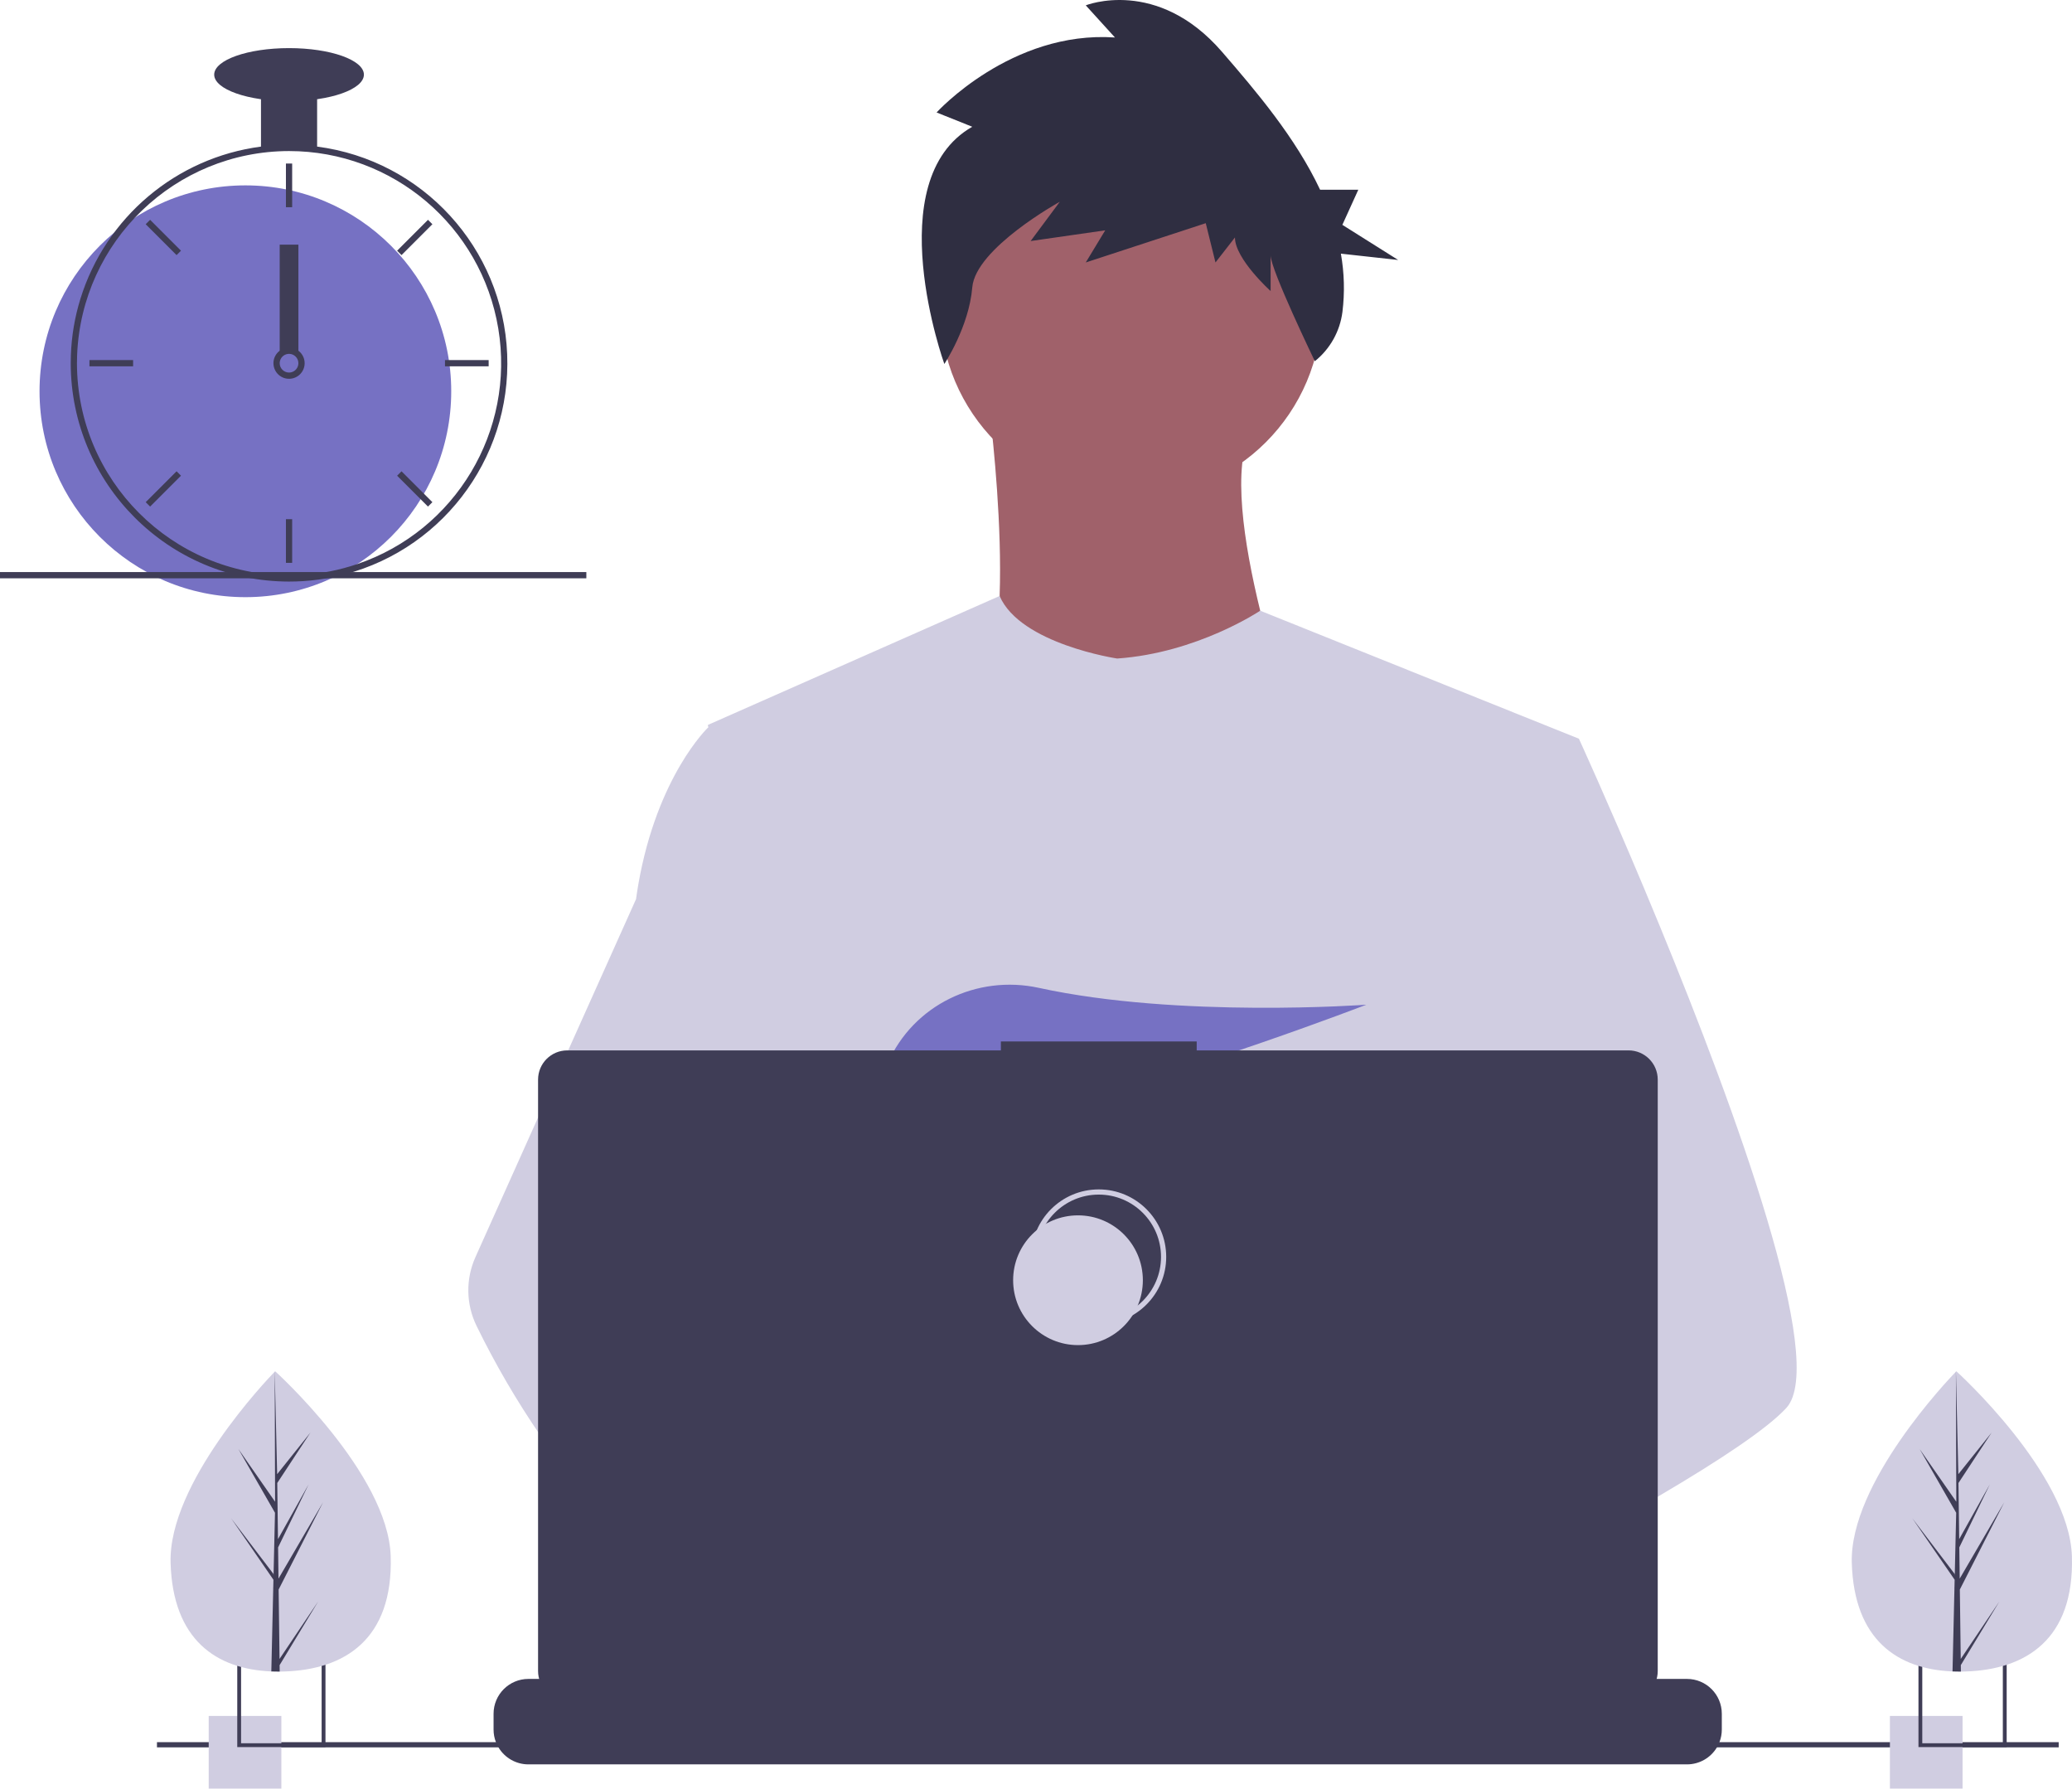
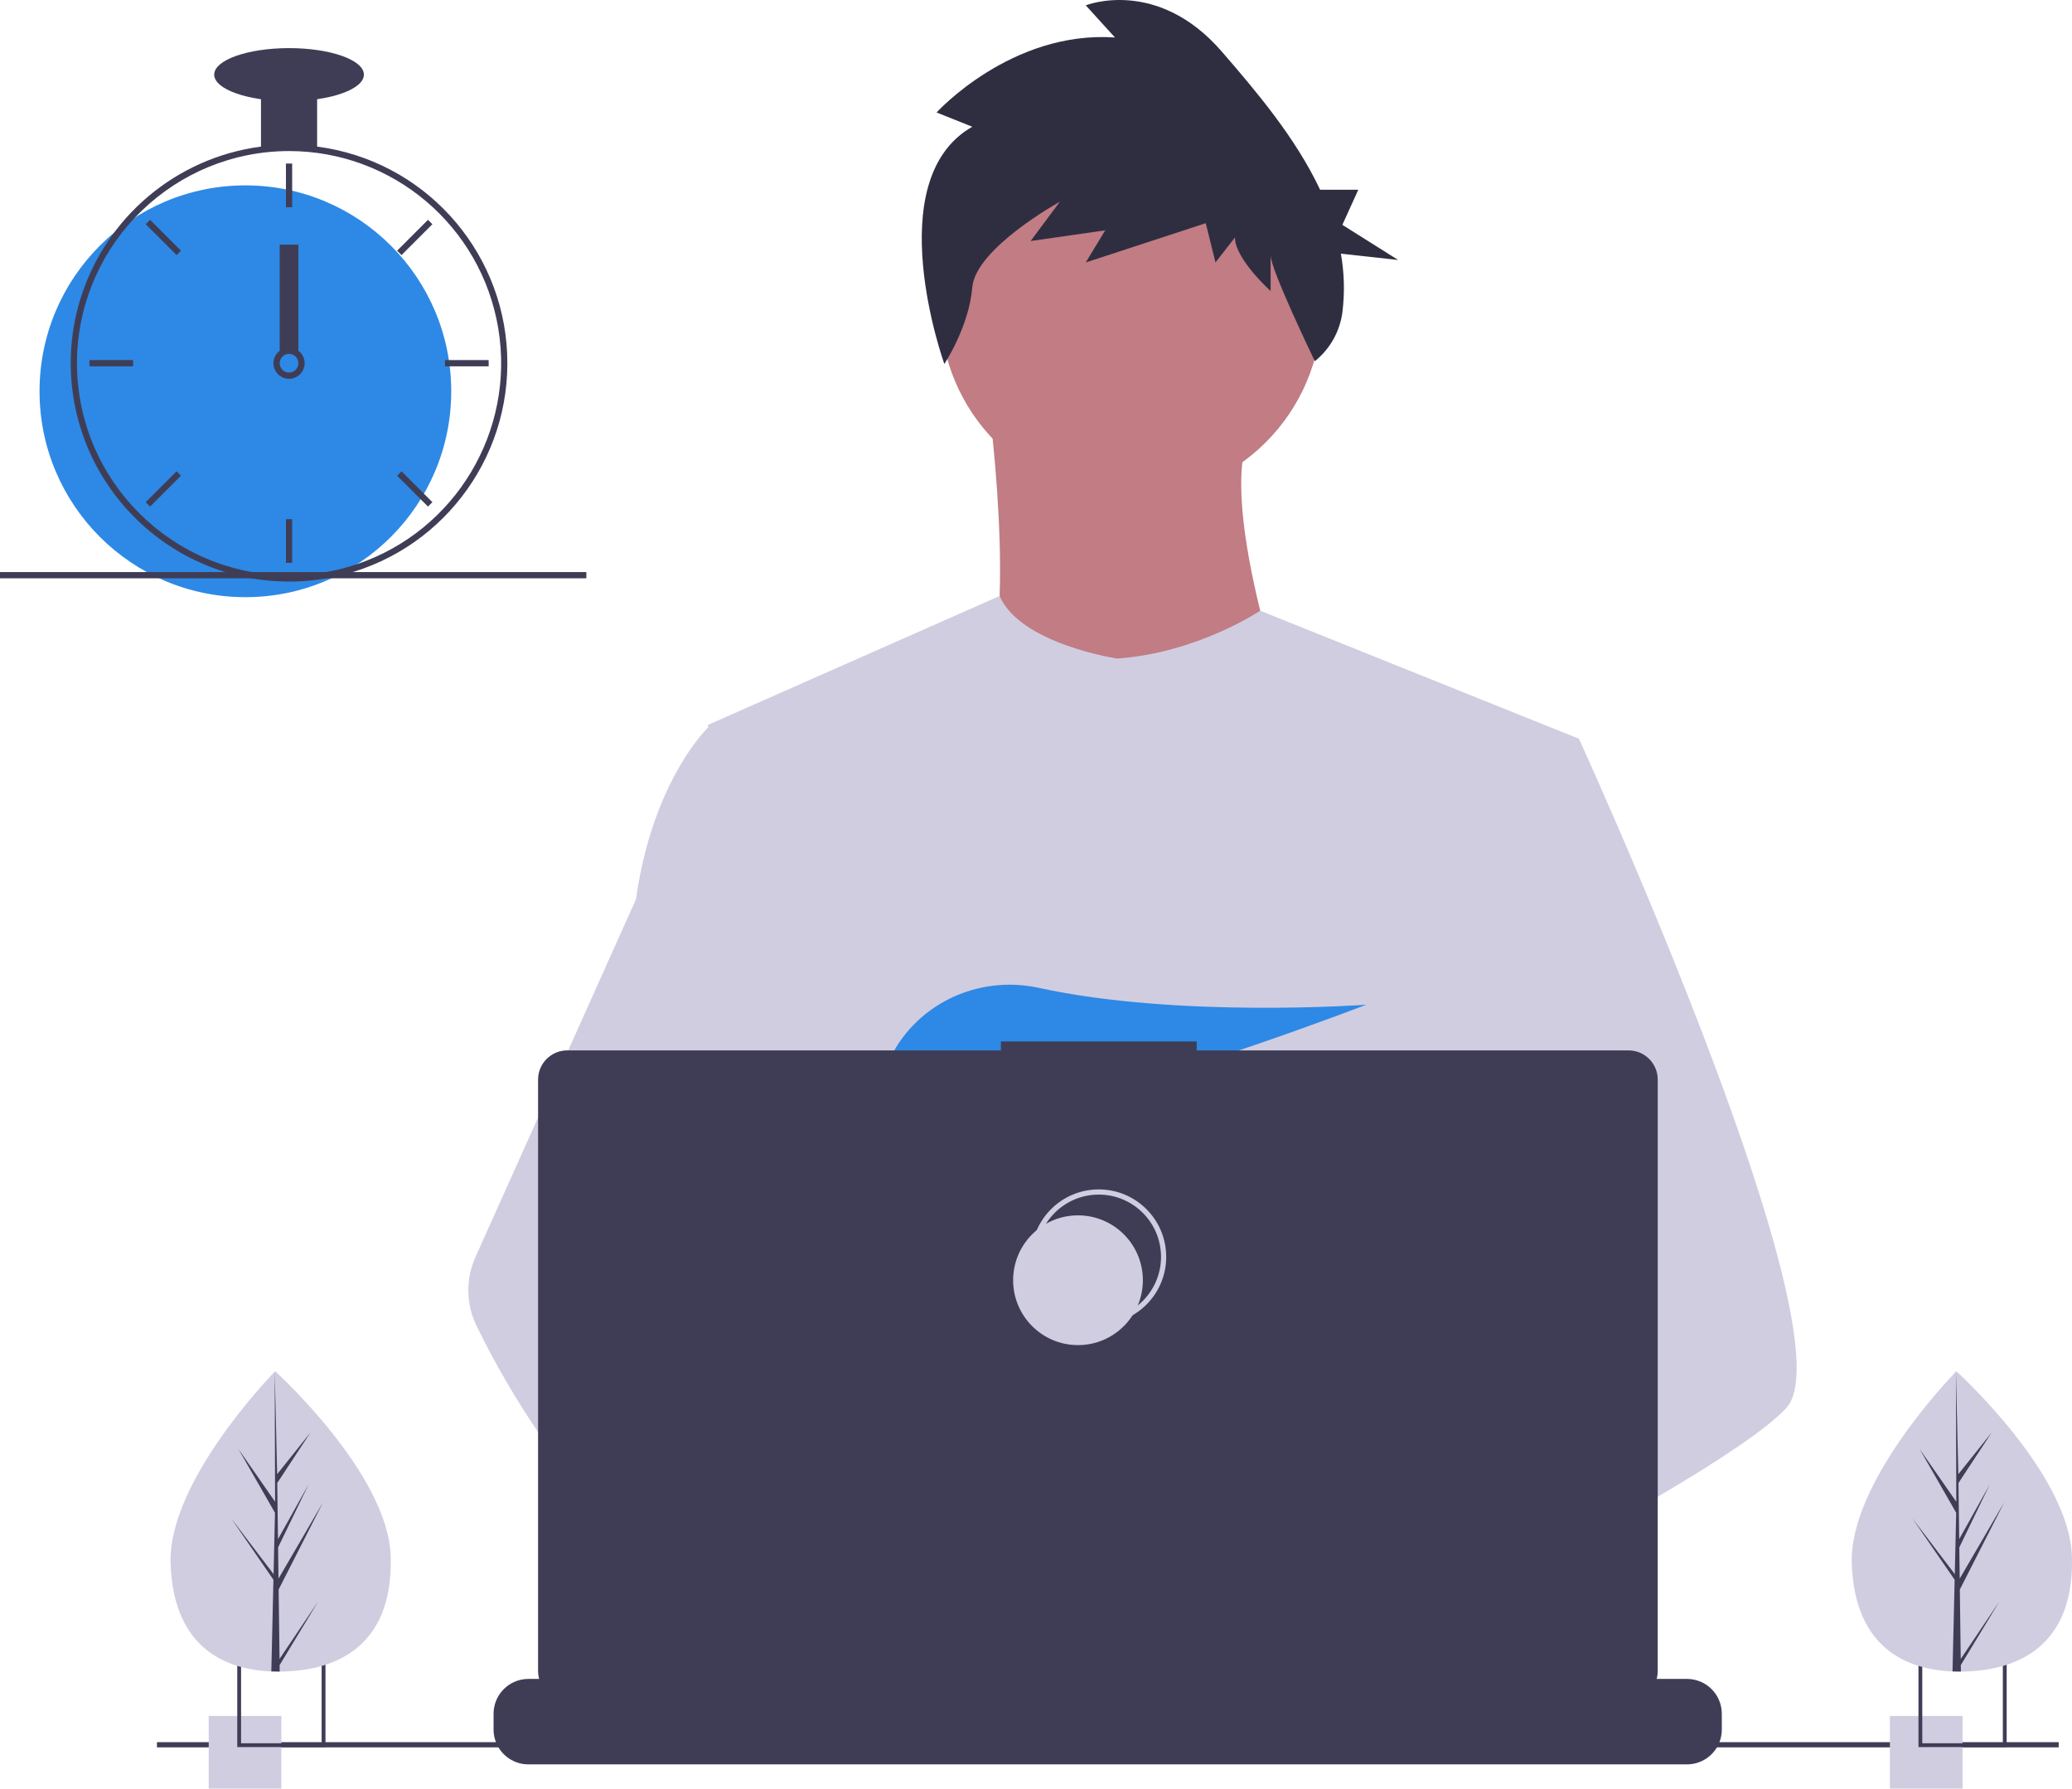
<svg xmlns="http://www.w3.org/2000/svg" id="b4850822-491f-41e2-90b8-9be7376dfe8f" data-name="Layer 1" width="798.627" height="689.223" viewBox="0 0 798.627 689.223">
-   <circle cx="435.922" cy="118.405" r="73.536" fill="#a0616a" />
-   <path d="M581.722,260.562s13.855,104.443-7.46,116.166,126.823,12.789,126.823,12.789S668.047,298.928,682.968,271.219Z" transform="translate(-200.6864 -105.3887)" fill="#a0616a" />
+   <circle cx="435.922" cy="118.405" r="73.536" fill="#c17c84" />
+   <path d="M581.722,260.562s13.855,104.443-7.46,116.166,126.823,12.789,126.823,12.789S668.047,298.928,682.968,271.219Z" transform="translate(-200.6864 -105.3887)" fill="#c17c84" />
  <path d="M809.257,390.045l-12.32,56.1-26.05,118.69-.78,6.5-8.99,75.25-5.98,49.99-4.01,33.58c-24.38,12.53-42.05,21.18-42.05,21.18s-1.52-7.62-3.97-17.37c-17.11,5.13-48.77,13.64-75.6,15.34,9.77,10.89,14.26,21.12,8.17,28.67-18.38,22.76-94.26-24.92-120.8-42.7a71.841,71.841,0,0,0-.7,12.86l-20.31-15.62,2.01-35.94,3.39-60.81,4.26-76.26a80.064,80.064,0,0,1-3.37-10.03c-6.22-22.12-13.77-66.29-19.56-103.33-4.66-29.81-8.16-55-8.9-60.36-.1-.7-.15-1.06-.15-1.06l112.43-49.68c7.99,18.53,45.3,24.1,45.3,24.1,30.91-2.13,55.14-18.43,55.14-18.43Z" transform="translate(-200.6864 -105.3887)" fill="#d0cde1" />
-   <path d="M717.607,730.025s-4.76,1.63-12.5,3.94c-17.11,5.13-48.77,13.64-75.6,15.34-23.1,1.48-42.62-2.08-46.19-17.15-1.53-6.48.64-11.81,5.37-16.19,14.12-13.09,51-17.78,80.25-19.39,8.26-.45,15.9-.66,22.26-.74,10.8-.14,17.88.08,17.88.08l.17.66Z" transform="translate(-200.6864 -105.3887)" fill="#a0616a" />
+   <path d="M717.607,730.025s-4.76,1.63-12.5,3.94c-17.11,5.13-48.77,13.64-75.6,15.34-23.1,1.48-42.62-2.08-46.19-17.15-1.53-6.48.64-11.81,5.37-16.19,14.12-13.09,51-17.78,80.25-19.39,8.26-.45,15.9-.66,22.26-.74,10.8-.14,17.88.08,17.88.08l.17.66Z" transform="translate(-200.6864 -105.3887)" fill="#c17c84" />
  <path d="M575.433,154.235,561.683,148.731s28.749-31.651,68.747-28.898l-11.25-12.385s27.499-11.009,52.498,17.89c13.141,15.191,28.346,33.048,37.825,53.163h14.725l-6.146,13.532,21.509,13.532-22.077-2.431a75.617,75.617,0,0,1,.599,22.445A29.041,29.041,0,0,1,707.48,244.576h0s-17.052-35.296-17.052-40.8V217.537s-13.749-12.385-13.749-20.642L669.179,206.528l-3.75-15.137-46.248,15.137,7.5-12.385-28.749,4.128,11.25-15.137s-32.499,17.89-33.749,33.027c-1.25,15.137-10.762,29.481-10.762,29.481S539.184,174.877,575.433,154.235Z" transform="translate(-200.6864 -105.3887)" fill="#2f2e41" />
  <path d="M889.187,647.955c-7.49,8.12-26.05,20.35-48.55,33.59-8.37,4.92-17.28,9.99-26.37,15.03-21.69,12.03-44.4,23.95-63.14,33.58-24.38,12.53-42.05,21.18-42.05,21.18s-1.52-7.62-3.97-17.37c-3.28-13.05-8.22-29.92-13.37-37.39-.18-.26-.36-.5-.54-.74-1.5-1.97-3.01-3.12-4.5-3.12l74.42-46.13,32.16-19.94-23.17-55.31-29.06-69.38,17.54-55.81,17.63-56.1h33.04s10.94,23.88,24.93,57.18c2.09,4.98,4.25,10.17,6.45,15.53C869.417,532.755,905.297,630.505,889.187,647.955Z" transform="translate(-200.6864 -105.3887)" fill="#d0cde1" />
-   <path d="M637.677,777.975c-18.38,22.76-94.26-24.92-120.8-42.7-5.78-3.87-9.22-6.32-9.22-6.32l24.28-32.38,7.69-10.25s6.88,3.65,17.05,9.59c.37.22.74.44,1.12.66,8.77,5.15,19.78,11.88,30.89,19.39,15.33,10.37,30.83,22.2,40.82,33.34C639.277,760.195,643.767,770.425,637.677,777.975Z" transform="translate(-200.6864 -105.3887)" fill="#a0616a" />
+   <path d="M637.677,777.975c-18.38,22.76-94.26-24.92-120.8-42.7-5.78-3.87-9.22-6.32-9.22-6.32l24.28-32.38,7.69-10.25s6.88,3.65,17.05,9.59c.37.22.74.44,1.12.66,8.77,5.15,19.78,11.88,30.89,19.39,15.33,10.37,30.83,22.2,40.82,33.34C639.277,760.195,643.767,770.425,637.677,777.975Z" transform="translate(-200.6864 -105.3887)" fill="#c17c84" />
  <path d="M556.677,695.915a47.782,47.782,0,0,0-8.1.66c-22.99,3.95-29.77,24.76-31.7,38.7a71.841,71.841,0,0,0-.7,12.86l-20.31-15.62-7.4-5.69c-17.81-6.21-33.68-17.24-47.44-30.25a238.482,238.482,0,0,1-31.95-37.89,334.15,334.15,0,0,1-24.72-42.4,31.184,31.184,0,0,1-.43-26.45l25.15-56.05,36.76-81.92q.405-2.925.89-5.72c7.29-41.8,26.82-60.36,26.82-60.36h14.92l9.98,60.36,12.4,74.99-8.69,28.34-20.08,65.45,19.19,20.84Z" transform="translate(-200.6864 -105.3887)" fill="#d0cde1" />
-   <path d="M573.563,521.195l12.755,14.881c4.739-.904,9.687-1.965,14.784-3.158l-3.663-11.723,8.957,10.45c53.997-13.281,120.927-39.101,120.927-39.101s-72.257,5.298-126.208-6.489c-23.871-5.215-48.431,6.618-58.226,29.002-5.694,13.011-4.799,24.283,15.394,24.283a133.375,133.375,0,0,0,20.353-1.914Z" transform="translate(-200.6864 -105.3887)" fill="#7671c3" />
+   <path d="M573.563,521.195l12.755,14.881c4.739-.904,9.687-1.965,14.784-3.158l-3.663-11.723,8.957,10.45c53.997-13.281,120.927-39.101,120.927-39.101s-72.257,5.298-126.208-6.489c-23.871-5.215-48.431,6.618-58.226,29.002-5.694,13.011-4.799,24.283,15.394,24.283a133.375,133.375,0,0,0,20.353-1.914Z" transform="translate(-200.6864 -105.3887)" fill="#2d89e5" />
  <path d="M864.337,765.775v6.07a13.34,13.34,0,0,1-.91,4.87,13.688,13.688,0,0,1-.97,2,13.437,13.437,0,0,1-11.55,6.56h-446.55a13.437,13.437,0,0,1-11.55-6.56,13.682,13.682,0,0,1-.97-2,13.34,13.34,0,0,1-.91-4.87v-6.07a13.426,13.426,0,0,1,13.43-13.43h25.74v-2.83a.559.559,0,0,1,.56-.56h13.43a.559.559,0,0,1,.56.56v2.83h8.39v-2.83a.559.559,0,0,1,.56-.56h13.43a.559.559,0,0,1,.56.56v2.83h8.4v-2.83a.559.559,0,0,1,.56-.56h13.43a.559.559,0,0,1,.56.56v2.83h8.39v-2.83a.559.559,0,0,1,.56-.56h13.43a.559.559,0,0,1,.56.56v2.83h8.39v-2.83a.559.559,0,0,1,.56-.56h13.43a.559.559,0,0,1,.56.56v2.83h8.4v-2.83a.559.559,0,0,1,.56-.56h13.43a.559.559,0,0,1,.56.56v2.83h8.39v-2.83a.559.559,0,0,1,.56-.56h105.2a.559.559,0,0,1,.56.56v2.83h8.4v-2.83a.559.559,0,0,1,.56-.56h13.43a.566.566,0,0,1,.56.56v2.83h8.39v-2.83a.559.559,0,0,1,.56-.56h13.43a.559.559,0,0,1,.56.56v2.83h8.39v-2.83a.559.559,0,0,1,.56-.56h13.43a.559.559,0,0,1,.56.56v2.83h8.4v-2.83a.559.559,0,0,1,.56-.56h13.43a.557.557,0,0,1,.55.56v2.83h8.4v-2.83a.559.559,0,0,1,.56-.56h13.43a.559.559,0,0,1,.56.56v2.83h8.39v-2.83a.559.559,0,0,1,.56-.56h13.43a.559.559,0,0,1,.56.56v2.83h39.17A13.426,13.426,0,0,1,864.337,765.775Z" transform="translate(-200.6864 -105.3887)" fill="#3f3d56" />
  <rect x="60.5" y="671.326" width="733" height="2" fill="#3f3d56" />
  <path d="M828.381,510.145H661.938v-3.431H586.466v3.431h-167.129a11.259,11.259,0,0,0-11.259,11.259V749.315a11.259,11.259,0,0,0,11.259,11.259H828.381a11.259,11.259,0,0,0,11.259-11.259V521.404A11.259,11.259,0,0,0,828.381,510.145Z" transform="translate(-200.6864 -105.3887)" fill="#3f3d56" />
  <circle cx="423.5" cy="484.326" r="25" fill="none" stroke="#d0cde1" stroke-miterlimit="10" stroke-width="2" />
  <circle cx="415.5" cy="493.326" r="25" fill="#d0cde1" />
  <rect x="80.446" y="661.223" width="28" height="28" fill="#d0cde1" />
  <path d="M292.136,744.612v34h34v-34Zm32.52,32.52h-31.05v-31.04h31.05Z" transform="translate(-200.6864 -105.3887)" fill="#3f3d56" />
  <rect x="728.446" y="661.223" width="28" height="28" fill="#d0cde1" />
  <path d="M940.136,744.612v34h34v-34Zm32.52,32.52h-31.05v-31.04h31.05Z" transform="translate(-200.6864 -105.3887)" fill="#3f3d56" />
-   <circle cx="94.58" cy="150.773" r="79.34" fill="#7671c3" />
+   <circle cx="94.58" cy="150.773" r="79.34" fill="#2d89e5" />
  <path d="M322.915,161.879a85.755,85.755,0,0,0-21.638,0A84.368,84.368,0,0,0,231.662,220.591a83.223,83.223,0,0,0-3.655,21.662c-.036,1.022-.06,2.056-.06,3.089a84.233,84.233,0,0,0,84.149,84.149c1.791,0,3.582-.06,5.349-.168a83.231,83.231,0,0,0,12.334-1.707,84.159,84.159,0,0,0-6.864-165.737Zm15.519,160.857h-.012a80.908,80.908,0,0,1-20.977,4.171c-1.767.12-3.558.18-5.349.18a81.845,81.845,0,0,1-81.745-81.745c0-1.034.024-2.068.06-3.089a81.856,81.856,0,0,1,81.685-78.655,81.749,81.749,0,0,1,26.339,159.138Z" transform="translate(-200.6864 -105.3887)" fill="#3f3d56" />
  <rect x="110.208" y="63.018" width="2.404" height="16.83" fill="#3f3d56" />
  <rect x="262.442" y="188.476" width="2.404" height="16.83" transform="translate(-262.6894 138.704) rotate(-45)" fill="#3f3d56" />
  <rect x="242.373" y="236.928" width="2.404" height="16.83" transform="translate(-202.4538 383.5287) rotate(-90)" fill="#3f3d56" />
  <rect x="262.442" y="285.379" width="2.404" height="16.83" transform="translate(41.63884 582.5743) rotate(-135)" fill="#3f3d56" />
  <rect x="359.346" y="188.476" width="2.404" height="16.83" transform="translate(275.5851 485.6705) rotate(-135)" fill="#3f3d56" />
  <rect x="379.415" y="236.928" width="2.404" height="16.83" transform="translate(-65.41128 520.5713) rotate(-90)" fill="#3f3d56" />
  <rect x="359.346" y="285.379" width="2.404" height="16.83" transform="translate(-302.8282 235.6077) rotate(-45)" fill="#3f3d56" />
  <rect x="110.208" y="200.06" width="2.404" height="16.83" fill="#3f3d56" />
  <path d="M315.703,240.534a6.011,6.011,0,0,0-7.213,0,6.187,6.187,0,0,0-1.719,2.02,6.011,6.011,0,1,0,8.932-2.02Zm-3.606,8.415a3.617,3.617,0,0,1-3.606-3.606,3.671,3.671,0,0,1,.637-2.044,3.603,3.603,0,1,1,2.969,5.65Z" transform="translate(-200.6864 -105.3887)" fill="#3f3d56" />
  <rect x="100.591" y="35.369" width="21.638" height="21.638" fill="#3f3d56" />
  <ellipse cx="111.41" cy="28.757" rx="28.851" ry="10.218" fill="#3f3d56" />
  <rect x="107.803" y="94.273" width="7.213" height="40.872" fill="#3f3d56" />
  <rect y="220.44" width="226" height="2.404" fill="#3f3d56" />
  <path d="M351.28,705.143c.933,31.95-17.735,43.659-41.163,44.343q-.816.024-1.625.029-1.63.012-3.228-.054c-21.188-.88-37.96-12.127-38.828-41.84-.898-30.75,37.269-70.703,40.133-73.658l.005-.003c.109-.113.164-.169.164-.169S350.347,673.195,351.28,705.143Z" transform="translate(-200.6864 -105.3887)" fill="#d0cde1" />
  <path d="M308.43,744.644l14.882-22.131-14.852,24.512.031,2.49q-1.63.012-3.228-.054L306.002,717.449l-.02-.247.027-.048.071-3.025-16.298-23.663,16.279,21.399.058.639.558-24.186-14.077-24.533,14.117,20.284-.147-50.108 0-.167.005.164.934,39.491,12.829-16.041-12.787,19.444.28,21.634,11.806-21.114-11.762,24.295.156,12.03,17.169-29.411-17.117,33.608Z" transform="translate(-200.6864 -105.3887)" fill="#3f3d56" />
  <path d="M999.28,705.143c.933,31.95-17.735,43.659-41.163,44.343q-.816.024-1.625.029-1.63.012-3.228-.054c-21.188-.88-37.96-12.127-38.828-41.84-.898-30.75,37.269-70.703,40.133-73.658l.005-.003c.109-.113.164-.169.164-.169S998.347,673.195,999.28,705.143Z" transform="translate(-200.6864 -105.3887)" fill="#d0cde1" />
  <path d="M956.43,744.644l14.882-22.131-14.852,24.512.031,2.49q-1.63.012-3.228-.054L954.002,717.449l-.02-.247.027-.048.071-3.025-16.298-23.663,16.279,21.399.058.639.558-24.186-14.077-24.533,14.117,20.284-.147-50.108 0-.167.005.164.934,39.491,12.829-16.041-12.787,19.444.28,21.634,11.806-21.114-11.762,24.295.156,12.03,17.169-29.411-17.117,33.608Z" transform="translate(-200.6864 -105.3887)" fill="#3f3d56" />
</svg>
